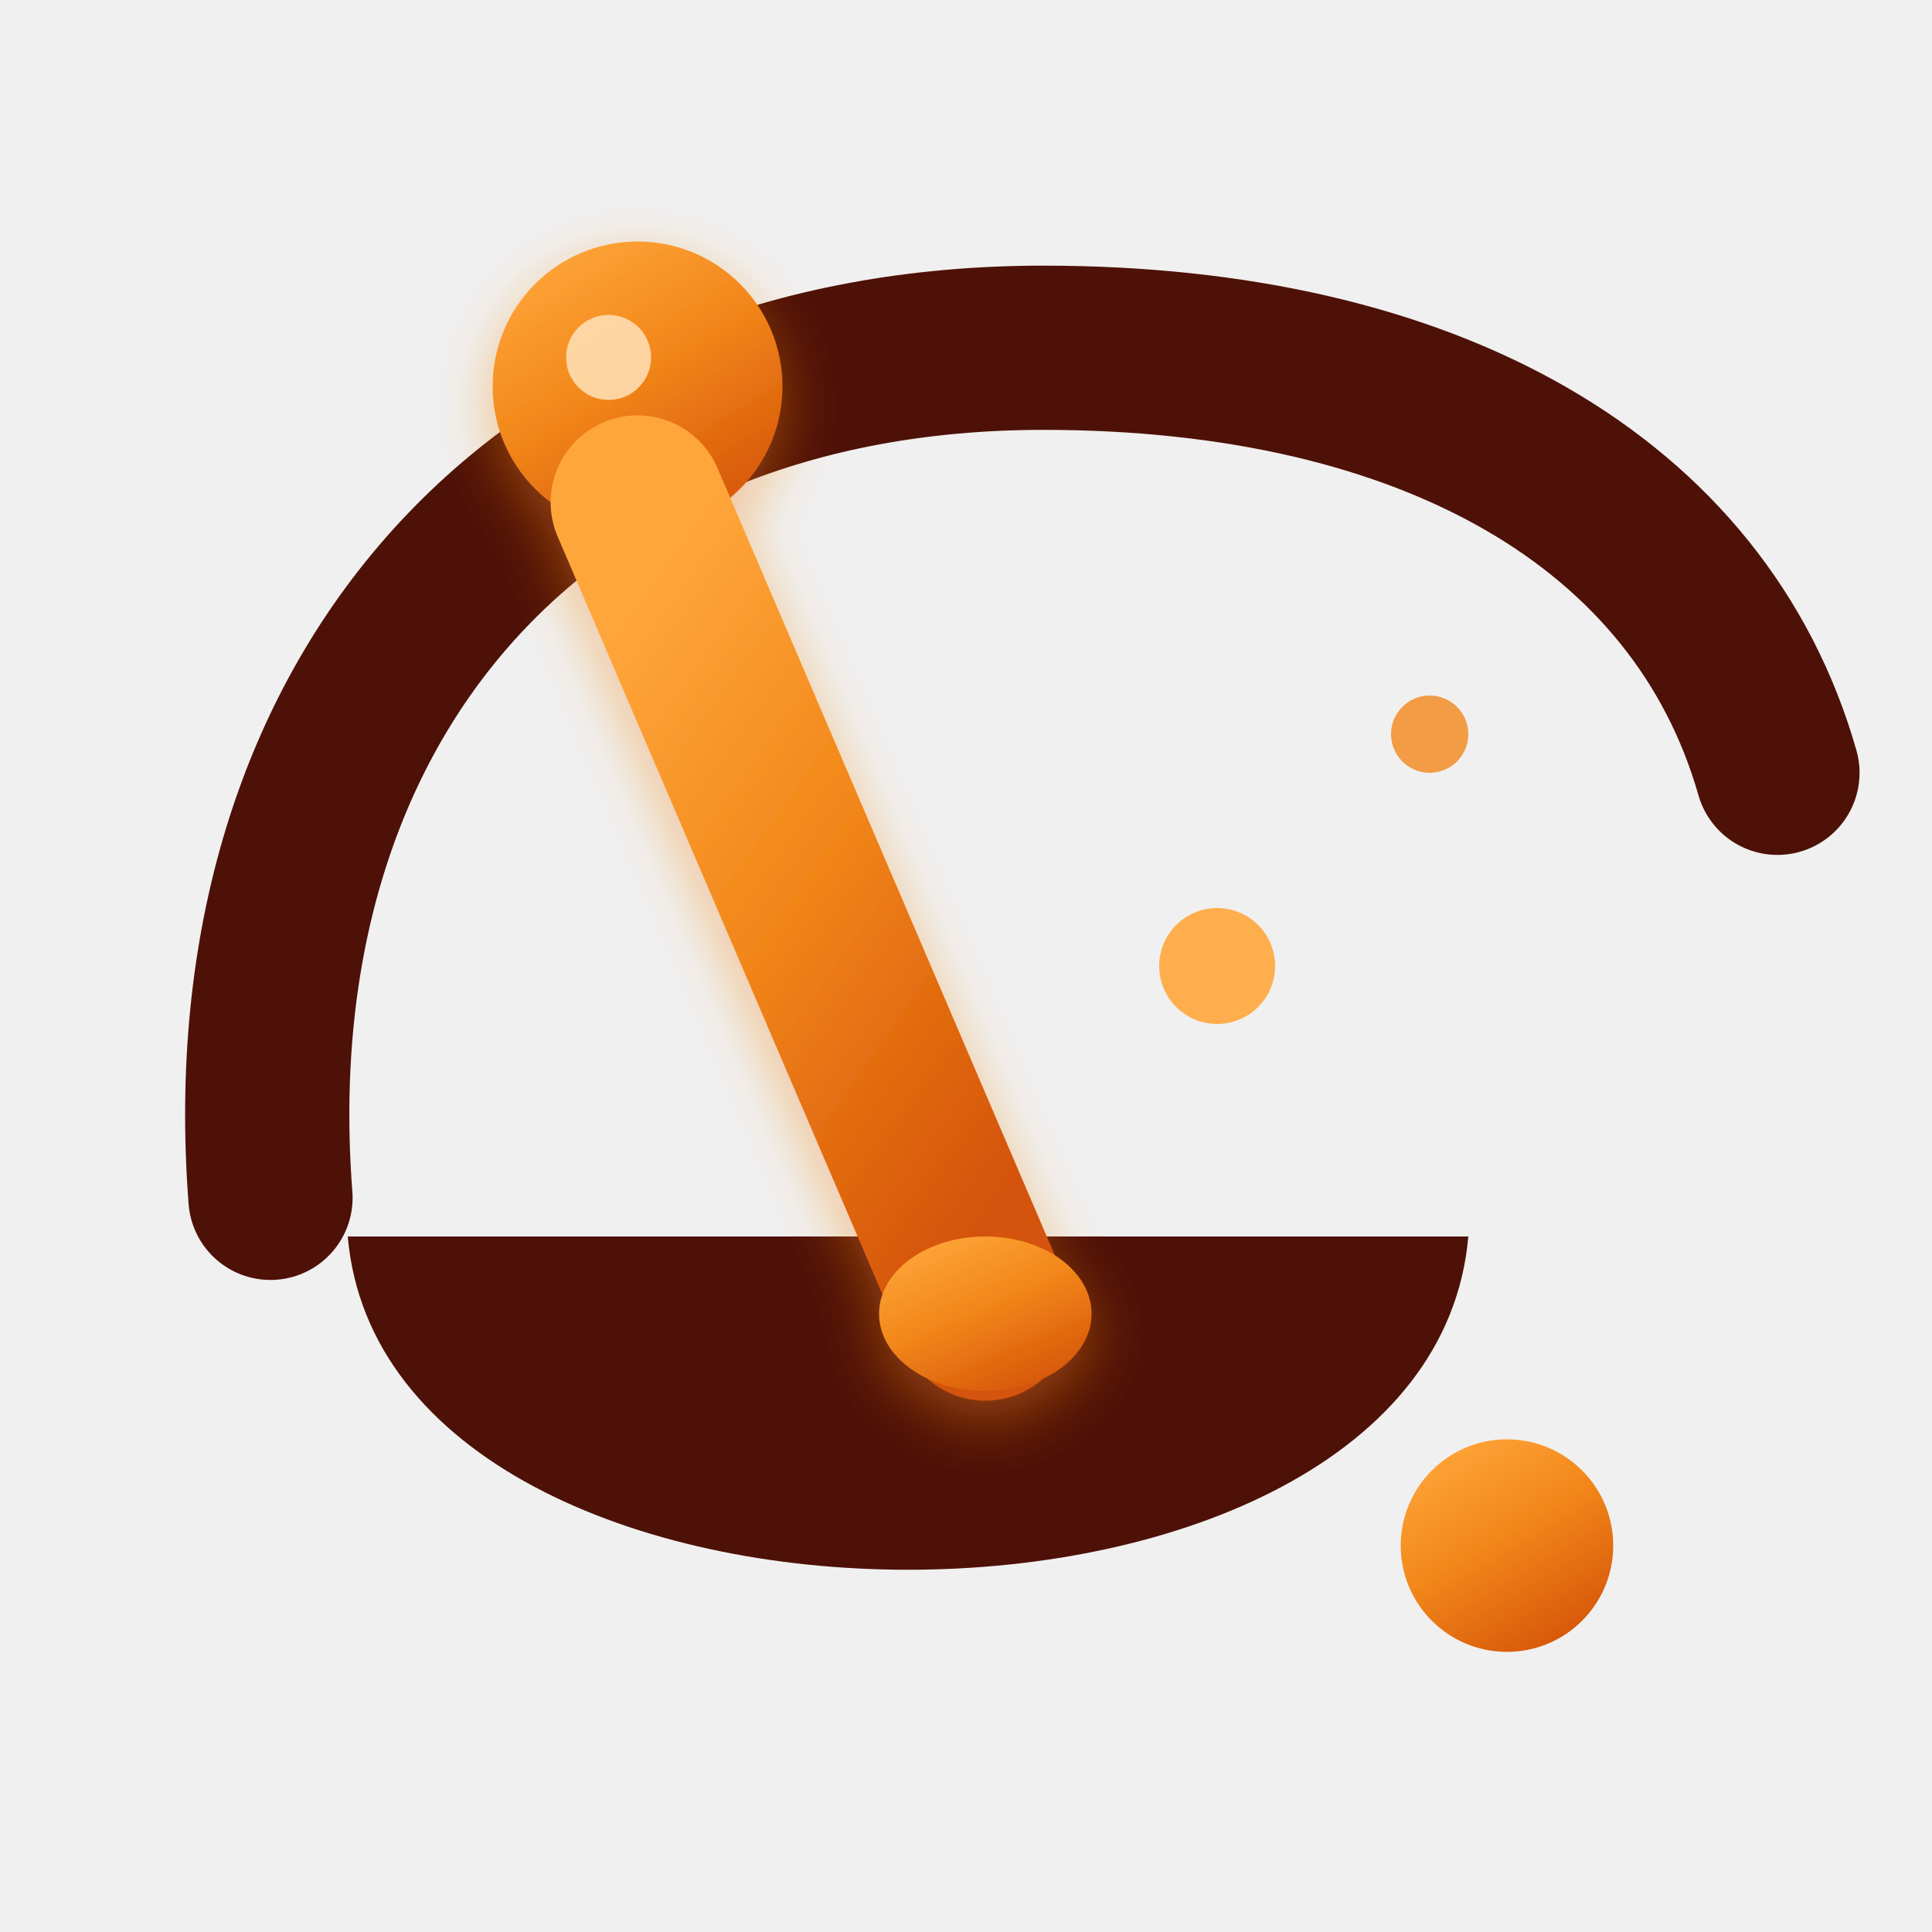
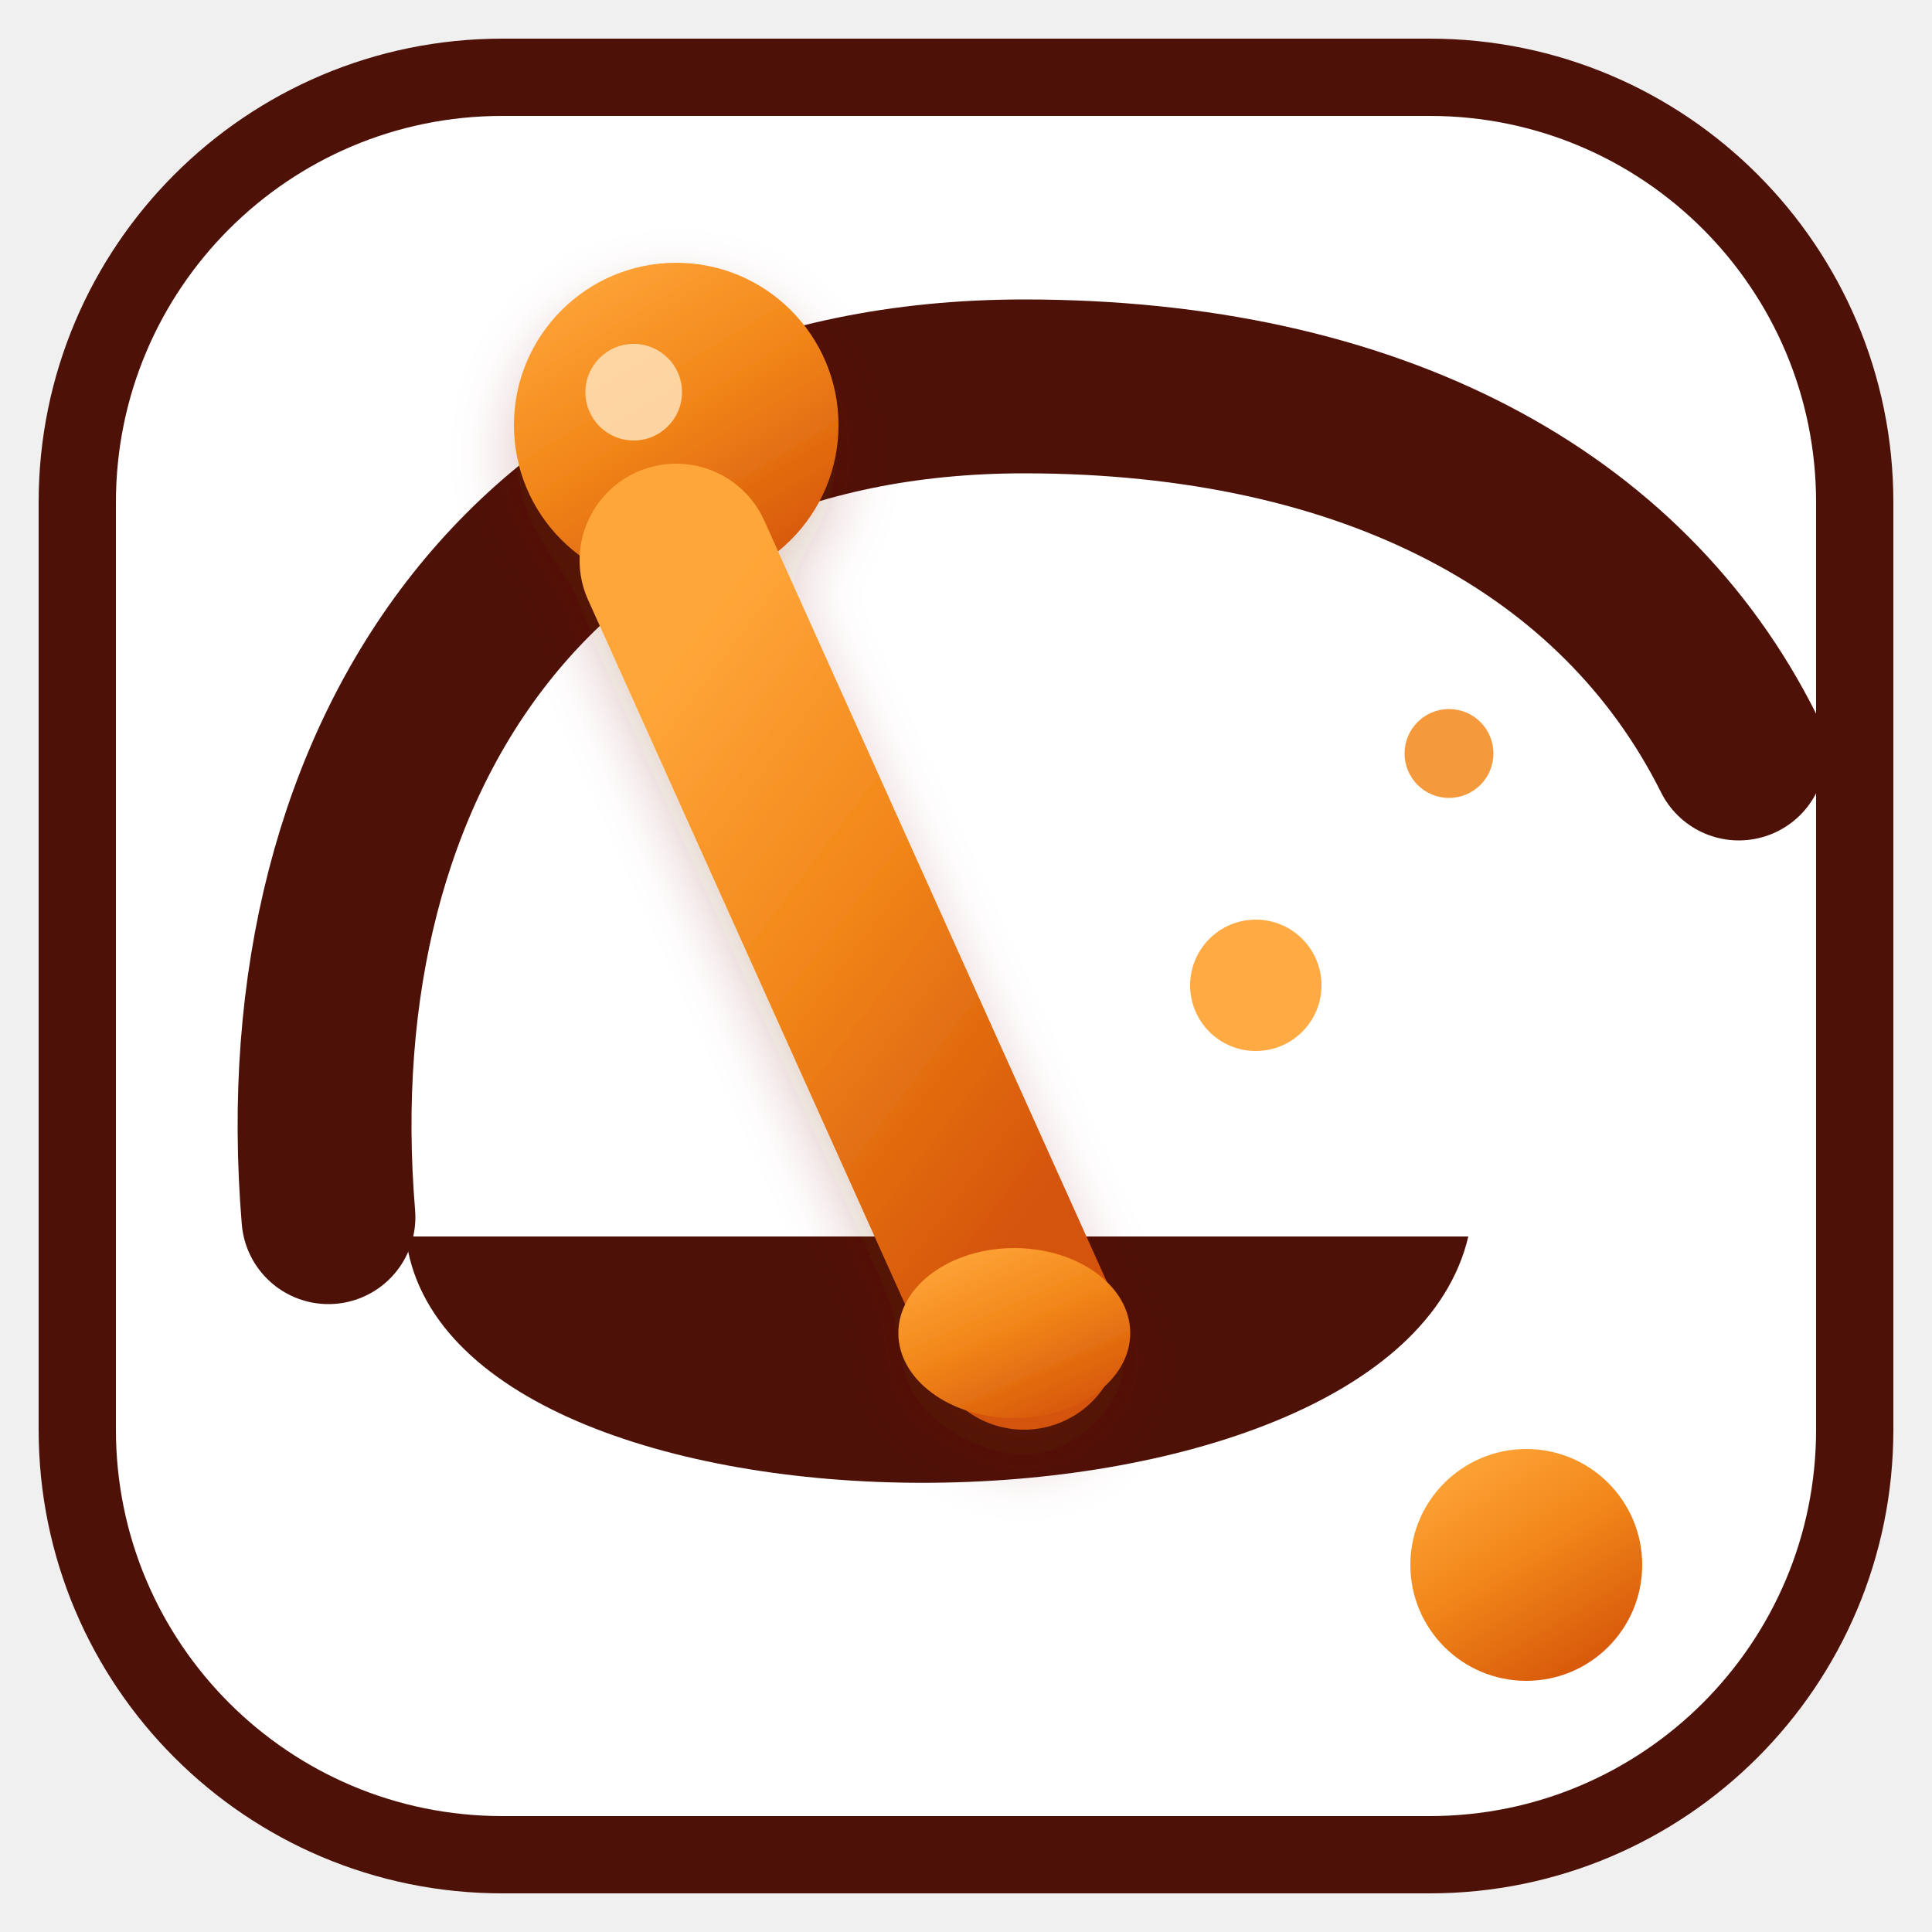
<svg xmlns="http://www.w3.org/2000/svg" viewBox="0 0 100 100" role="img" aria-label="Q'mem Baltna favicon">
  <defs>
    <linearGradient id="g" x1="20%" y1="0%" x2="80%" y2="100%">
      <stop offset="0%" stop-color="#FFA63A" />
      <stop offset="45%" stop-color="#F2871A" />
      <stop offset="100%" stop-color="#D45308" />
    </linearGradient>
    <filter id="shadow" x="-20%" y="-20%" width="140%" height="140%">
-       <feDropShadow dx="0" dy="1" stdDeviation="1.5" flood-color="#F2871A" flood-opacity="0.45" />
+       <feDropShadow dx="0" dy="1.5" stdDeviation="1.6" flood-color="#7A220B" flood-opacity="0.24" />
    </filter>
  </defs>
-   <path d="M14 62C12 36 28 18 54 18C74 18 88 26 92 40" stroke="#4E1107" stroke-width="8.5" stroke-linecap="round" fill="none" />
-   <path d="M18 64C20 87 74 87 76 64Z" fill="#4E1107" />
+   <rect x="4" y="4" width="92" height="92" rx="22" fill="#FFFFFF" stroke="#4E1107" stroke-width="4" />
+   <path d="M17 63C15 39 28 20 53 20C71 20 84 27 90 39" stroke="#4E1107" stroke-width="9" stroke-linecap="round" fill="none" />
+   <path d="M21 64C23 81 72 81 76 64Z" fill="#4E1107" />
  <g filter="url(#shadow)">
-     <circle cx="33" cy="20" r="7.5" fill="url(#g)" />
-     <path d="M33 26L51 68" stroke="url(#g)" stroke-width="9" stroke-linecap="round" />
-     <ellipse cx="51" cy="68" rx="5.5" ry="4" fill="url(#g)" />
-     <circle cx="31.5" cy="18.5" r="2.2" fill="#FFE2B8" opacity="0.85" />
+     <circle cx="35" cy="22" r="8.4" fill="url(#g)" />
+     <path d="M35 29L53 69" stroke="url(#g)" stroke-width="10" stroke-linecap="round" />
+     <ellipse cx="52.5" cy="69" rx="6" ry="4.4" fill="url(#g)" />
+     <circle cx="32.8" cy="20.3" r="2.5" fill="#FFE2B8" opacity="0.85" />
  </g>
-   <circle cx="78" cy="80" r="5.5" fill="url(#g)" />
-   <circle cx="63" cy="50" r="3" fill="#FFA63A" opacity="0.9" />
-   <circle cx="74" cy="38" r="2" fill="#F2871A" opacity="0.8" />
+   <circle cx="79" cy="81" r="6" fill="url(#g)" />
+   <circle cx="65" cy="51" r="3.4" fill="#FFA63A" opacity="0.95" />
+   <circle cx="75" cy="39" r="2.3" fill="#F2871A" opacity="0.85" />
</svg>
